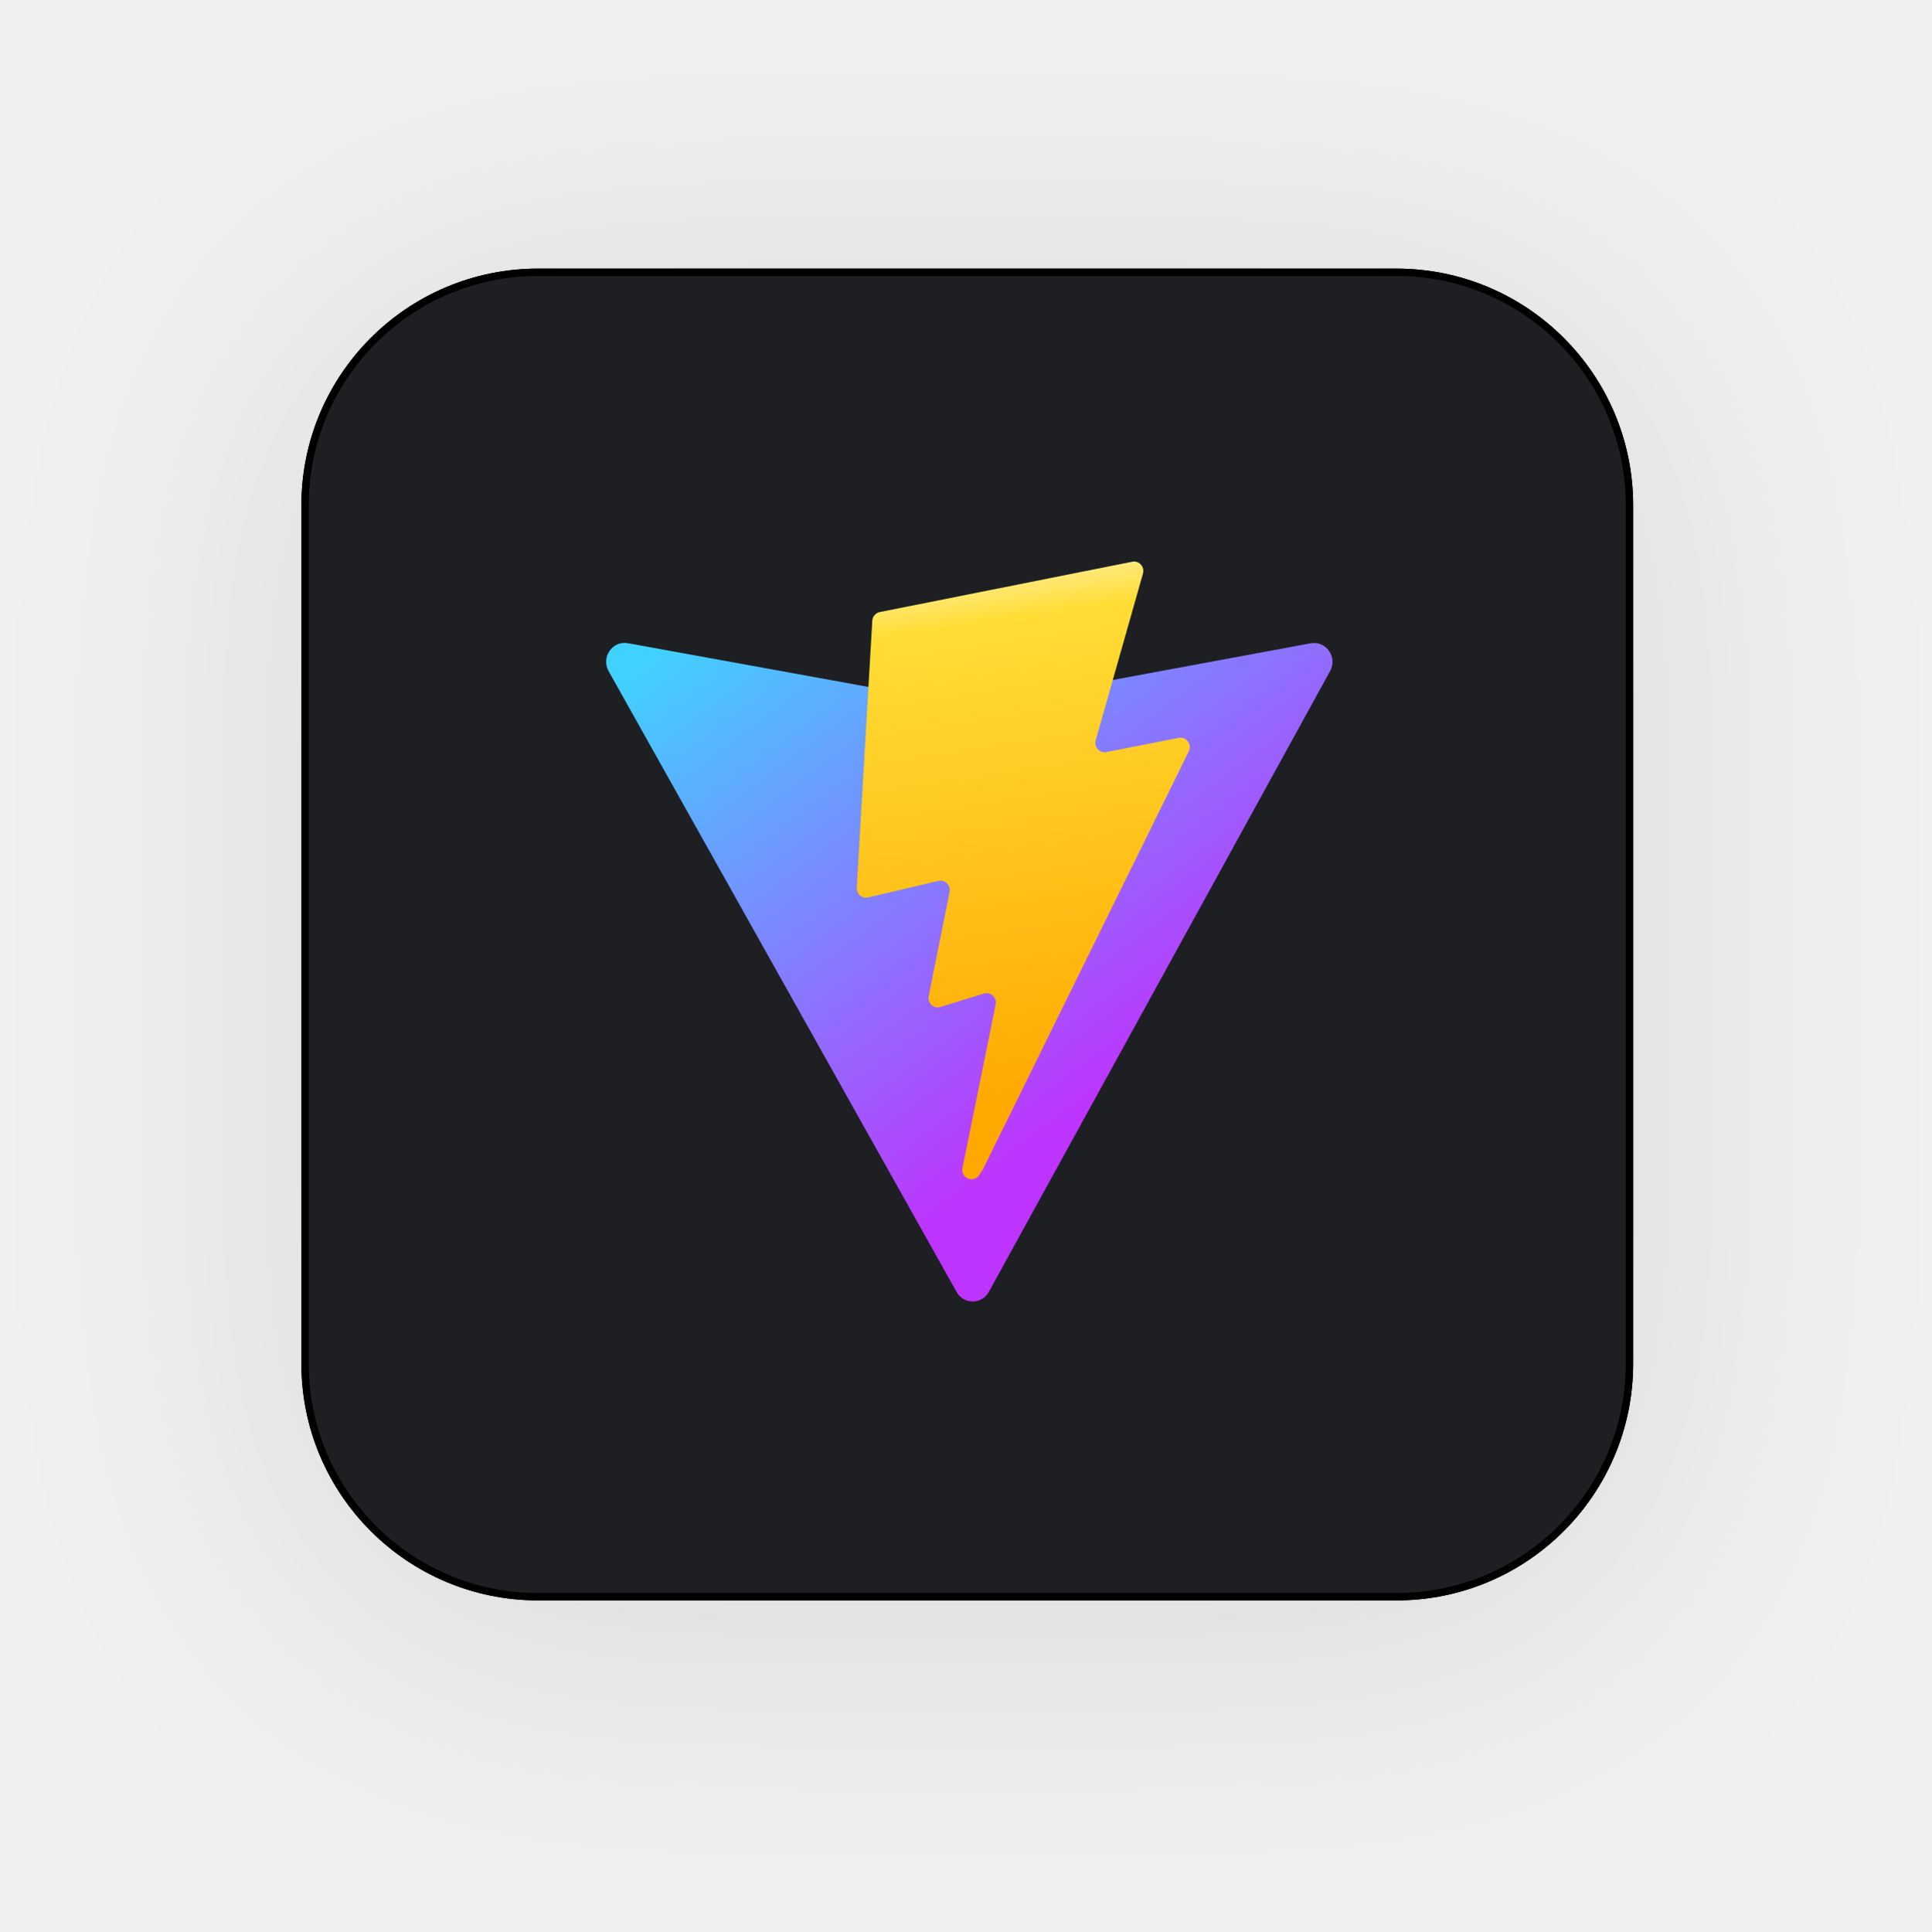
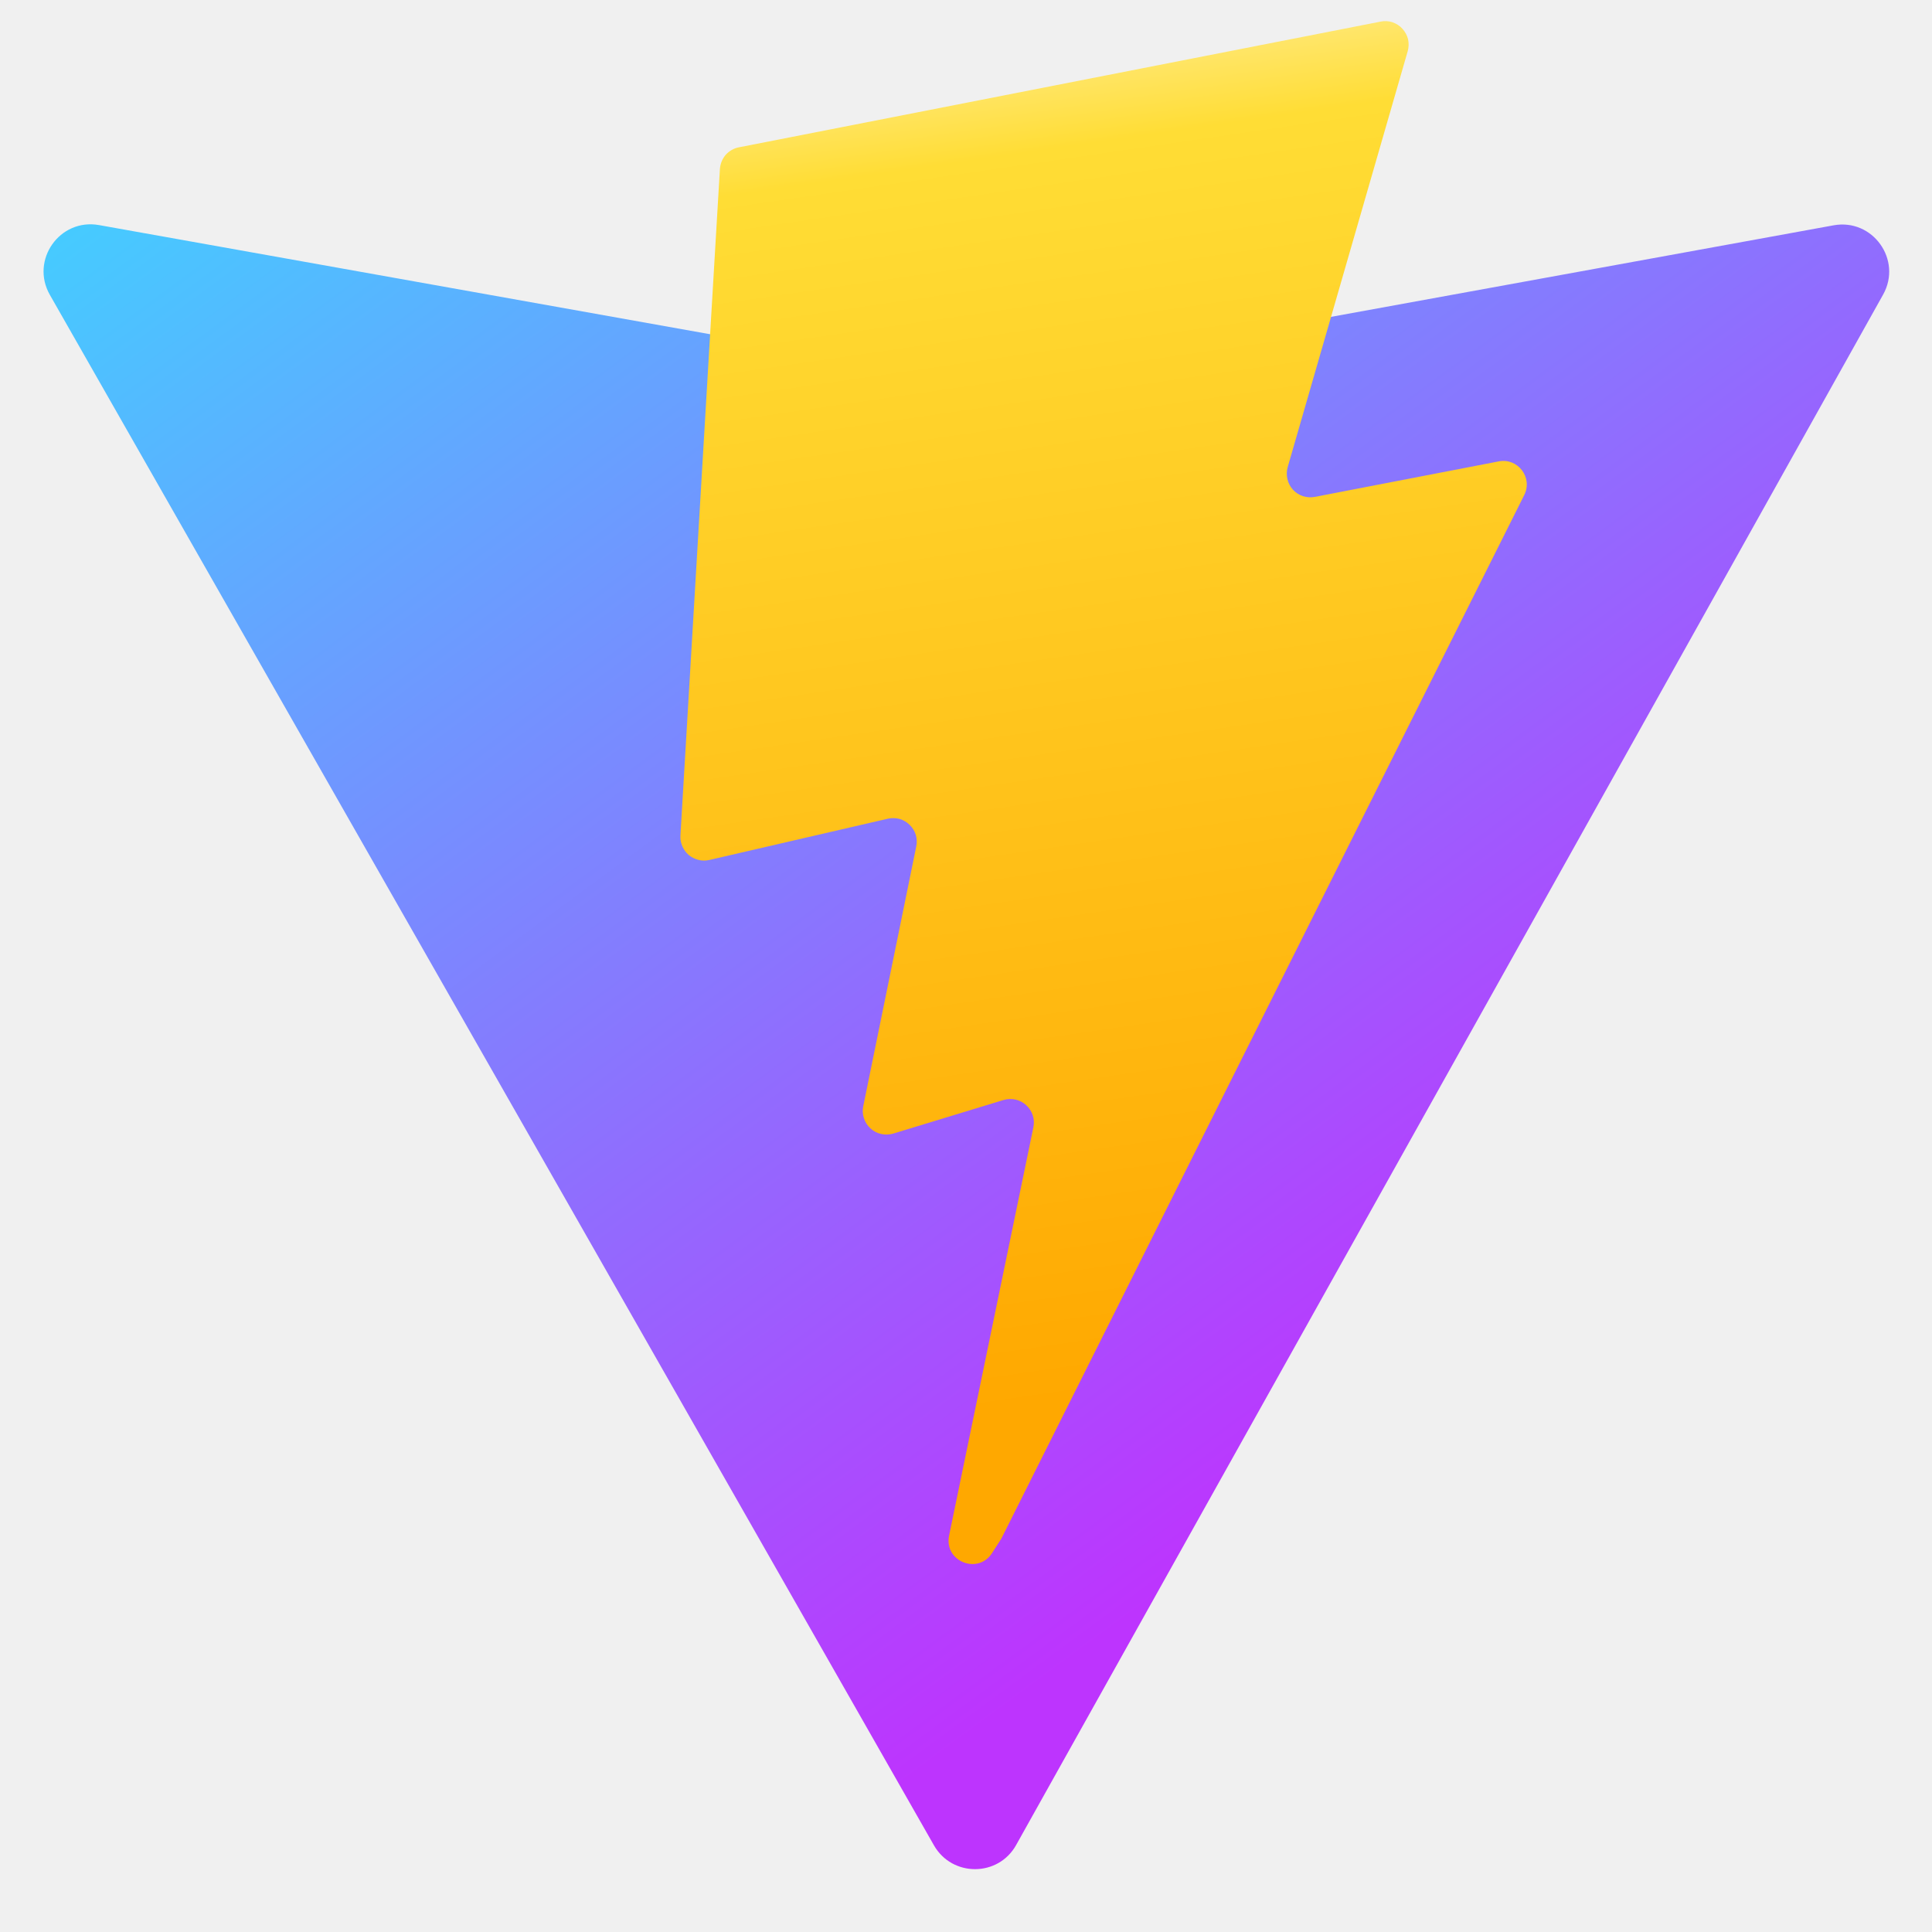
- <svg viewBox="0 0 261 261" fill="none">
-   <g filter="url(#filter0_d_301_8912)">
-     <rect x="40.724" y="36.297" width="180" height="180" rx="32" fill="#1D1F23" />
-     <rect x="41.224" y="36.797" width="179" height="179" rx="31.5" stroke="black" />
+ <svg xmlns="http://www.w3.org/2000/svg" width="16" height="16" viewBox="0 0 16 16" fill="none">
+   <g clip-path="url(#clip0_1387_590)">
+     <path d="M15.595 2.44L8.415 15.28C8.267 15.545 7.886 15.546 7.735 15.283L0.413 2.442C0.249 2.154 0.494 1.806 0.82 1.864L8.008 3.148C8.054 3.157 8.101 3.157 8.147 3.148L15.185 1.866C15.509 1.807 15.756 2.152 15.595 2.44Z" fill="url(#paint0_linear_1387_590)" />
+     <path d="M11.433 0.179L6.119 1.22C6.077 1.228 6.039 1.25 6.01 1.282C5.982 1.315 5.965 1.356 5.962 1.399L5.635 6.92C5.633 6.95 5.639 6.981 5.651 7.009C5.663 7.036 5.681 7.061 5.704 7.081C5.727 7.1 5.755 7.114 5.784 7.121C5.814 7.129 5.844 7.129 5.874 7.122L7.353 6.78C7.385 6.773 7.418 6.774 7.45 6.782C7.481 6.791 7.51 6.808 7.533 6.831C7.557 6.854 7.574 6.882 7.584 6.913C7.593 6.944 7.595 6.978 7.588 7.01L7.149 9.162C7.142 9.195 7.144 9.229 7.155 9.261C7.165 9.294 7.184 9.322 7.209 9.345C7.234 9.368 7.264 9.384 7.297 9.391C7.33 9.399 7.364 9.397 7.397 9.388L8.31 9.11C8.452 9.067 8.588 9.191 8.558 9.336L7.86 12.717C7.816 12.929 8.097 13.044 8.215 12.863L8.293 12.742L12.623 4.1C12.696 3.955 12.57 3.79 12.412 3.821L10.889 4.115C10.856 4.121 10.822 4.119 10.79 4.109C10.758 4.098 10.73 4.08 10.707 4.055C10.685 4.03 10.669 4 10.662 3.968C10.654 3.935 10.655 3.901 10.664 3.869L11.658 0.424C11.667 0.392 11.668 0.358 11.661 0.325C11.653 0.293 11.637 0.263 11.614 0.238C11.592 0.213 11.563 0.195 11.531 0.184C11.5 0.174 11.466 0.172 11.433 0.179Z" fill="url(#paint1_linear_1387_590)" />
  </g>
-   <path d="M179.762 90.692L133.645 174.586C132.693 176.318 130.246 176.328 129.28 174.605L82.249 90.7C81.196 88.822 82.775 86.546 84.867 86.927L131.033 95.322C131.328 95.375 131.629 95.375 131.924 95.32L177.124 86.939C179.21 86.552 180.796 88.81 179.762 90.692Z" fill="url(#paint0_linear_301_8912)" />
-   <path d="M153.024 75.916L118.897 82.719C118.624 82.773 118.377 82.918 118.194 83.131C118.011 83.344 117.903 83.613 117.887 83.895L115.788 119.965C115.776 120.163 115.81 120.361 115.887 120.543C115.964 120.725 116.081 120.887 116.23 121.014C116.379 121.142 116.555 121.233 116.744 121.28C116.933 121.326 117.131 121.328 117.321 121.283L126.822 119.052C127.711 118.843 128.515 119.64 128.332 120.55L125.509 134.613C125.319 135.559 126.192 136.368 127.101 136.087L132.97 134.274C133.879 133.993 134.754 134.804 134.561 135.752L130.075 157.841C129.794 159.223 131.601 159.977 132.354 158.792L132.858 158.001L160.667 101.541C161.133 100.595 160.329 99.517 159.309 99.718L149.528 101.638C148.609 101.818 147.827 100.948 148.087 100.033L154.47 77.52C154.73 76.603 153.945 75.732 153.025 75.916H153.024Z" fill="url(#paint1_linear_301_8912)" />
  <defs>
-     <filter id="filter0_d_301_8912" x="0.724" y="0.297" width="260" height="260" filterUnits="userSpaceOnUse" color-interpolation-filters="sRGB">
-       <feFlood flood-opacity="0" result="BackgroundImageFix" />
-       <feColorMatrix in="SourceAlpha" type="matrix" values="0 0 0 0 0 0 0 0 0 0 0 0 0 0 0 0 0 0 127 0" result="hardAlpha" />
-       <feOffset dy="4" />
-       <feGaussianBlur stdDeviation="20" />
-       <feComposite in2="hardAlpha" operator="out" />
-       <feColorMatrix type="matrix" values="0 0 0 0 0.037 0 0 0 0 0.035 0 0 0 0 0.048 0 0 0 0.1 0" />
-       <feBlend mode="normal" in2="BackgroundImageFix" result="effect1_dropShadow_301_8912" />
-       <feBlend mode="normal" in="SourceGraphic" in2="effect1_dropShadow_301_8912" result="shape" />
-     </filter>
-     <linearGradient id="paint0_linear_301_8912" x1="81.101" y1="93.696" x2="131.951" y2="161.579" gradientUnits="userSpaceOnUse">
+     <linearGradient id="paint0_linear_1387_590" x1="0.234" y1="1.405" x2="9.17" y2="13.542" gradientUnits="userSpaceOnUse">
      <stop stop-color="#41D1FF" />
      <stop offset="1" stop-color="#BD34FE" />
    </linearGradient>
-     <linearGradient id="paint1_linear_301_8912" x1="135.312" y1="77.763" x2="145.894" y2="149.115" gradientUnits="userSpaceOnUse">
+     <linearGradient id="paint1_linear_1387_590" x1="7.596" y1="0.461" x2="9.213" y2="11.551" gradientUnits="userSpaceOnUse">
      <stop stop-color="#FFEA83" />
      <stop offset="0.083" stop-color="#FFDD35" />
      <stop offset="1" stop-color="#FFA800" />
    </linearGradient>
+     <clipPath id="clip0_1387_590">
+       <rect width="16" height="16" fill="white" />
+     </clipPath>
  </defs>
</svg>
